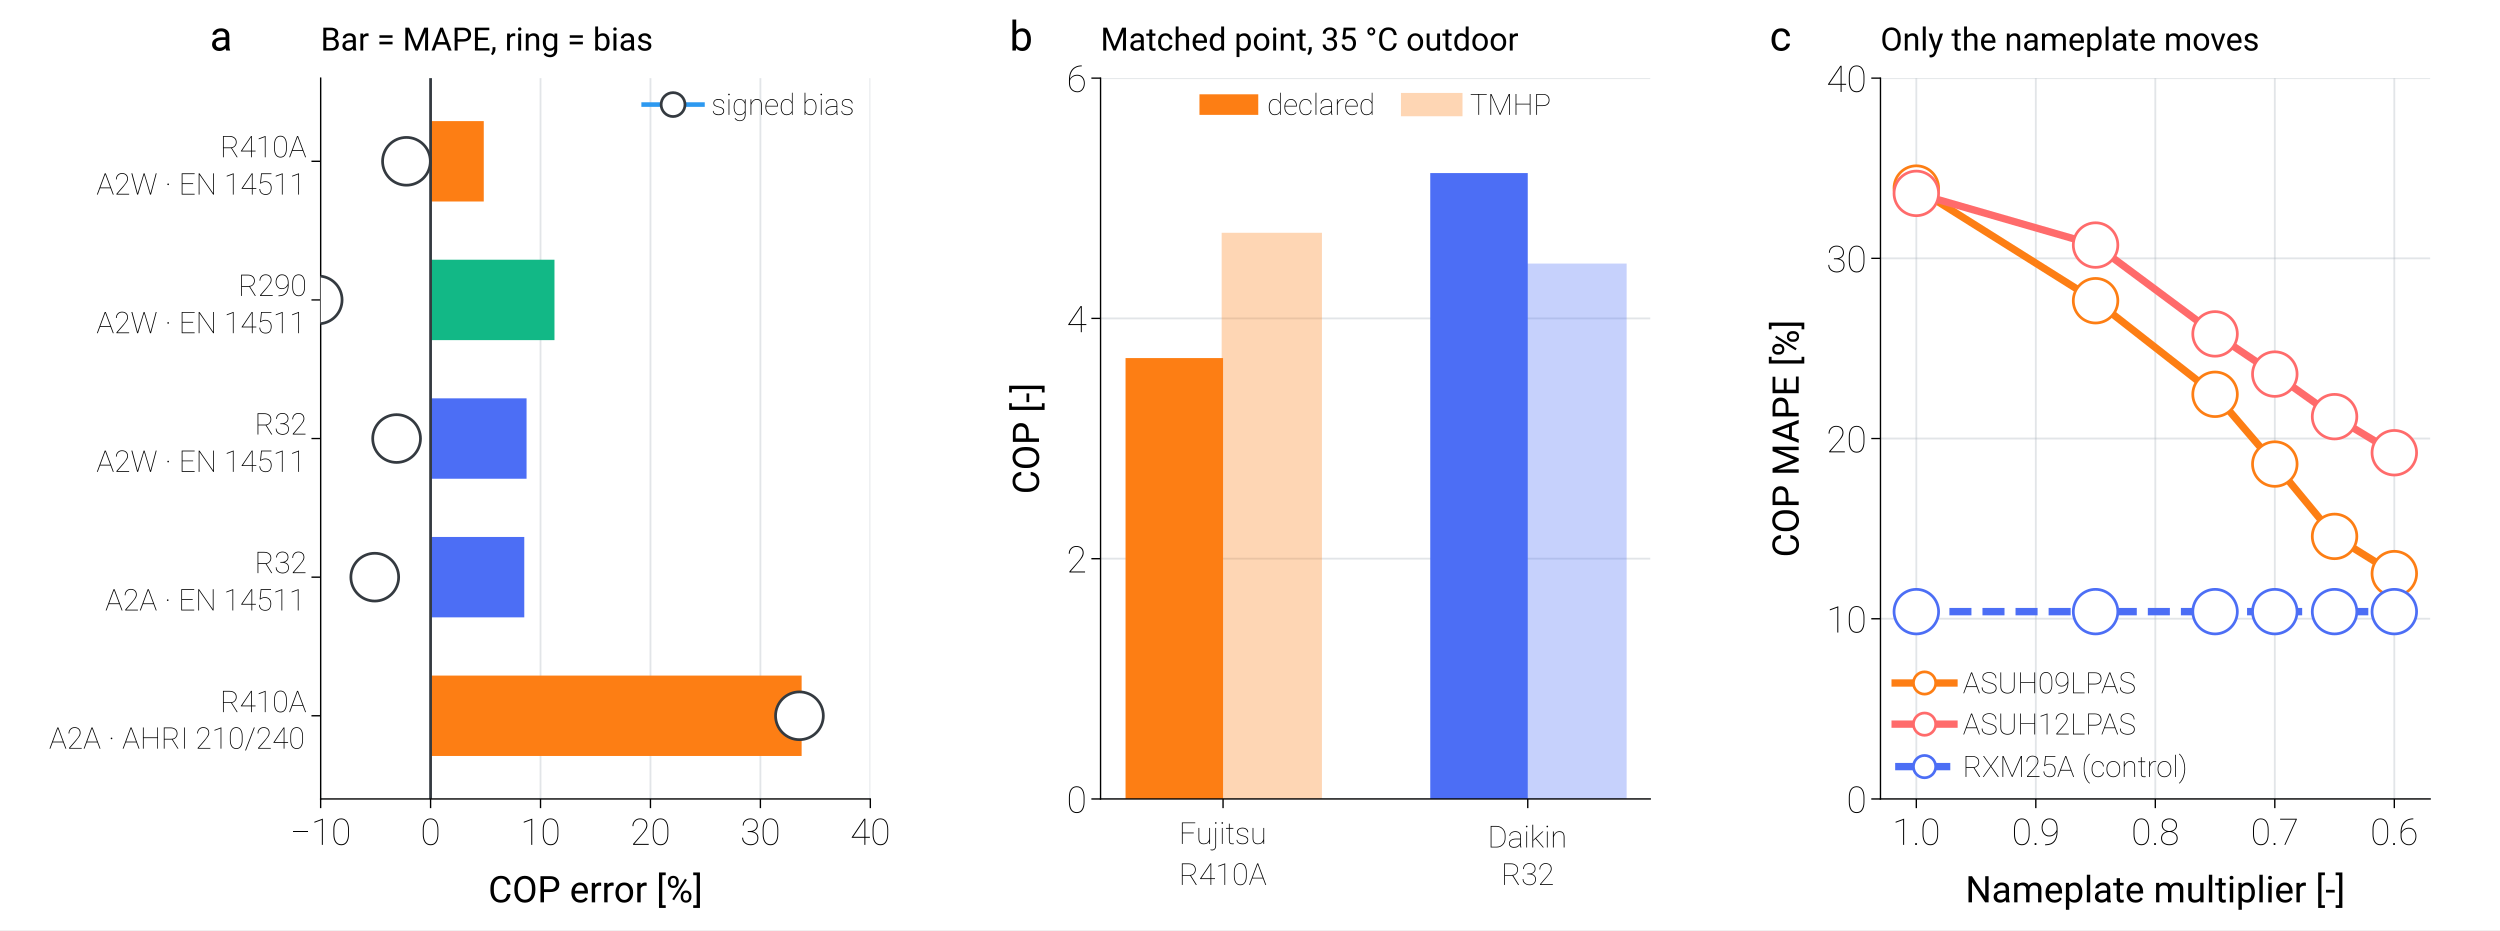
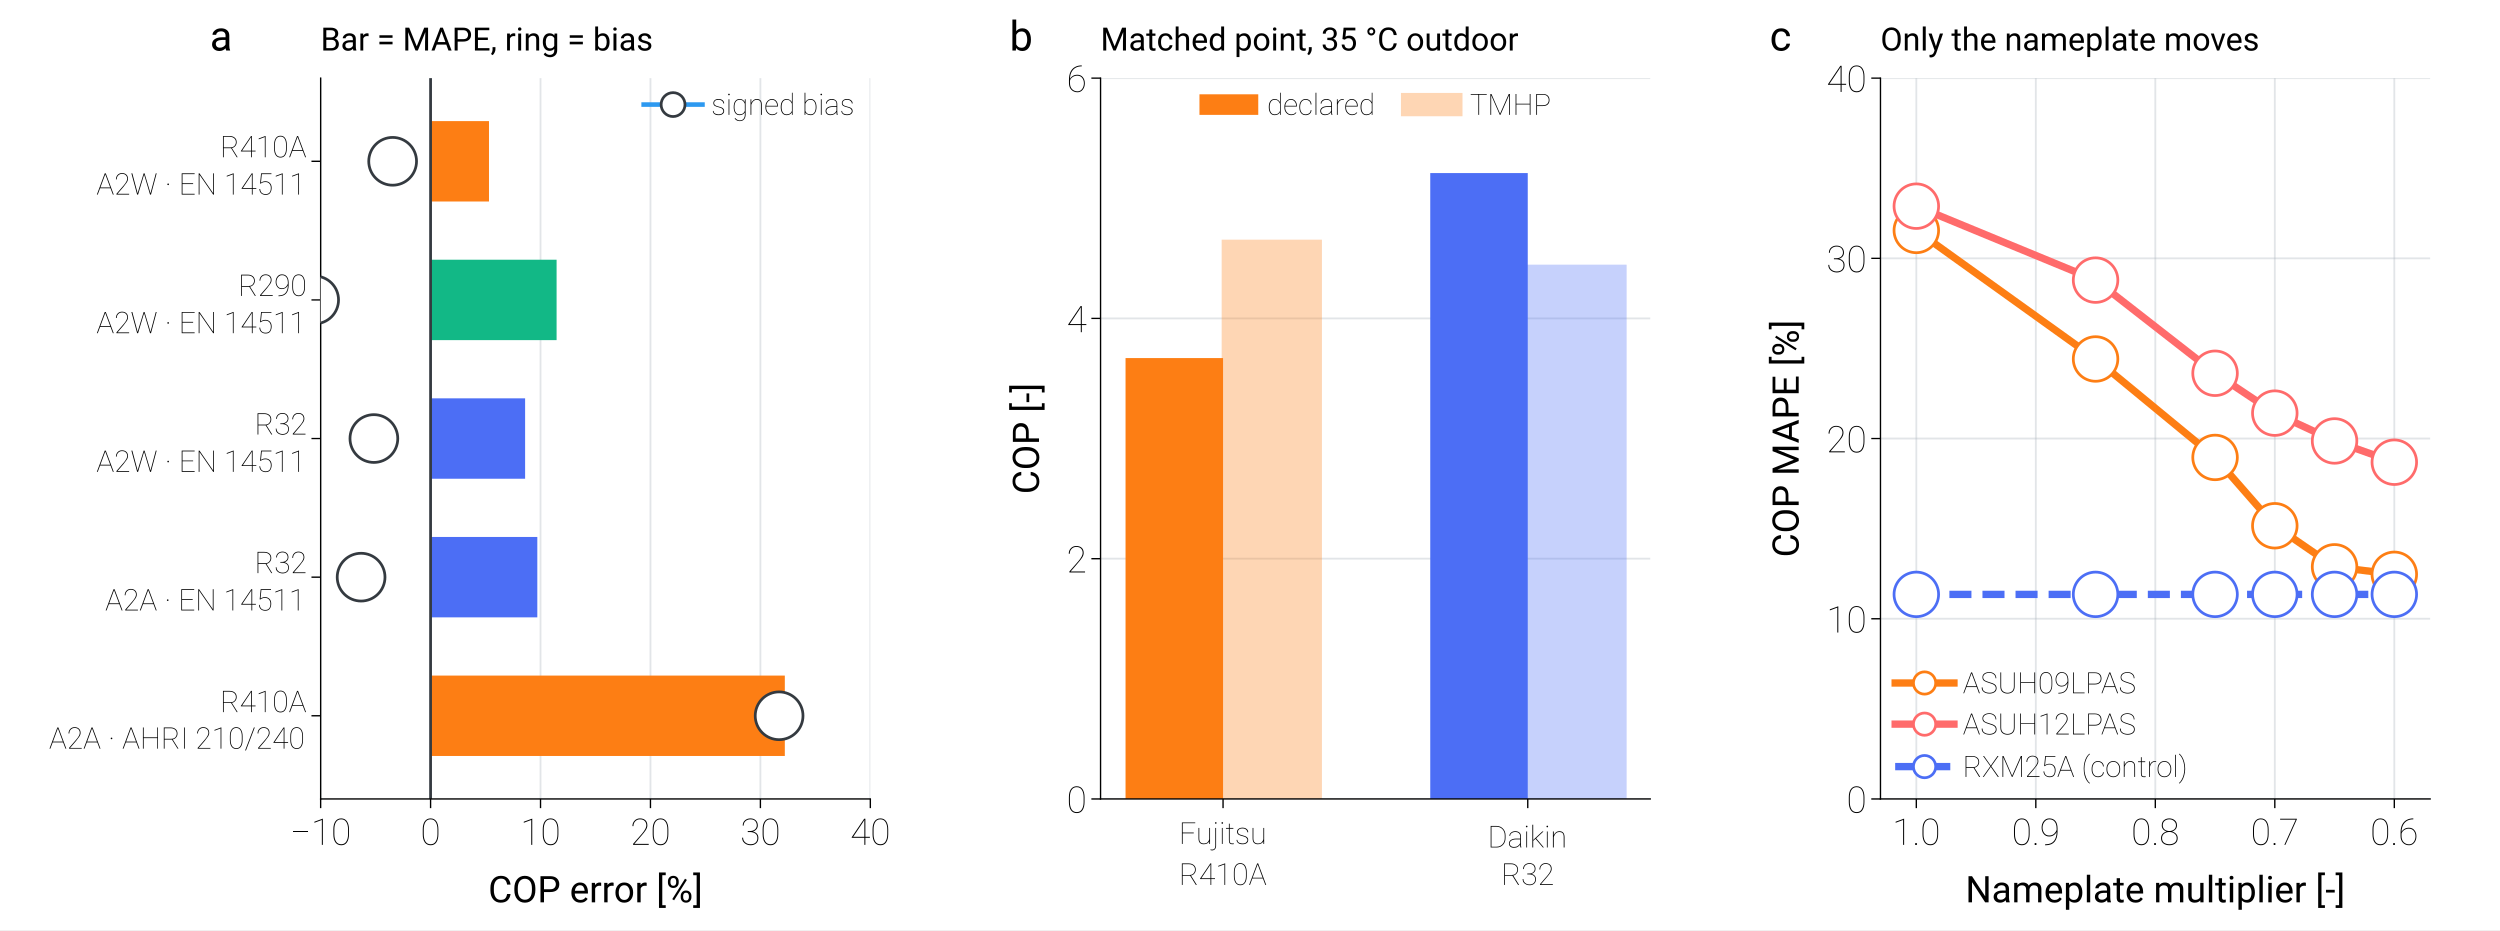
<svg xmlns="http://www.w3.org/2000/svg" xmlns:xlink="http://www.w3.org/1999/xlink" width="544.252pt" height="202.462pt" viewBox="0 0 544.252 202.462" version="1.1">
  <defs>
    <style type="text/css">*{stroke-linejoin: round; stroke-linecap: butt}</style>
  </defs>
  <g id="figure_1">
    <g id="patch_1">
      <path d="M 0 202.462  L 544.252 202.462  L 544.252 0  L 0 0  z " style="fill: #ffffff" />
    </g>
    <g id="axes_1">
      <g id="patch_2">
        <path d="M 69.805 173.932  L 189.472 173.932  L 189.472 17.009  L 69.805 17.009  z " style="fill: #ffffff" />
      </g>
      <g id="matplotlib.axis_1">
        <g id="xtick_1">
          <g id="line2d_1">
            <path d="M 69.805 173.932  L 69.805 17.009  " clip-path="url(#pc2505b6e0c)" style="fill: none; stroke: #adb5bd; stroke-opacity: 0.35; stroke-width: 0.4; stroke-linecap: square" />
          </g>
          <g id="line2d_2">
            <defs>
              <path id="m1edd14b12d" d="M 0 0  L 0 2  " style="stroke: #000000; stroke-width: 0.3" />
            </defs>
            <g>
              <use xlink:href="#m1edd14b12d" x="69.805" y="173.932" style="stroke: #000000; stroke-width: 0.3" />
            </g>
          </g>
          <g id="text_1">
            <text style="font-weight: 200; font-size: 8px; font-family: 'Roboto', 'Inter', 'Paperlogy', 'Noto Sans CJK KR', 'Pretendard', 'Noto Sans Math', 'Noto Sans Symbols', 'Noto Sans Symbols 2', sans-serif; text-anchor: middle" x="69.805" y="183.932" transform="rotate(-0 69.80504 183.9325)">−10</text>
          </g>
        </g>
        <g id="xtick_2">
          <g id="line2d_3">
            <path d="M 93.738 173.932  L 93.738 17.009  " clip-path="url(#pc2505b6e0c)" style="fill: none; stroke: #adb5bd; stroke-opacity: 0.35; stroke-width: 0.4; stroke-linecap: square" />
          </g>
          <g id="line2d_4">
            <g>
              <use xlink:href="#m1edd14b12d" x="93.738" y="173.932" style="stroke: #000000; stroke-width: 0.3" />
            </g>
          </g>
          <g id="text_2">
            <text style="font-weight: 200; font-size: 8px; font-family: 'Roboto', 'Inter', 'Paperlogy', 'Noto Sans CJK KR', 'Pretendard', 'Noto Sans Math', 'Noto Sans Symbols', 'Noto Sans Symbols 2', sans-serif; text-anchor: middle" x="93.738" y="183.932" transform="rotate(-0 93.7385 183.9325)">0</text>
          </g>
        </g>
        <g id="xtick_3">
          <g id="line2d_5">
            <path d="M 117.672 173.932  L 117.672 17.009  " clip-path="url(#pc2505b6e0c)" style="fill: none; stroke: #adb5bd; stroke-opacity: 0.35; stroke-width: 0.4; stroke-linecap: square" />
          </g>
          <g id="line2d_6">
            <g>
              <use xlink:href="#m1edd14b12d" x="117.672" y="173.932" style="stroke: #000000; stroke-width: 0.3" />
            </g>
          </g>
          <g id="text_3">
            <text style="font-weight: 200; font-size: 8px; font-family: 'Roboto', 'Inter', 'Paperlogy', 'Noto Sans CJK KR', 'Pretendard', 'Noto Sans Math', 'Noto Sans Symbols', 'Noto Sans Symbols 2', sans-serif; text-anchor: middle" x="117.672" y="183.932" transform="rotate(-0 117.672 183.9325)">10</text>
          </g>
        </g>
        <g id="xtick_4">
          <g id="line2d_7">
            <path d="M 141.605 173.932  L 141.605 17.009  " clip-path="url(#pc2505b6e0c)" style="fill: none; stroke: #adb5bd; stroke-opacity: 0.35; stroke-width: 0.4; stroke-linecap: square" />
          </g>
          <g id="line2d_8">
            <g>
              <use xlink:href="#m1edd14b12d" x="141.605" y="173.932" style="stroke: #000000; stroke-width: 0.3" />
            </g>
          </g>
          <g id="text_4">
            <text style="font-weight: 200; font-size: 8px; font-family: 'Roboto', 'Inter', 'Paperlogy', 'Noto Sans CJK KR', 'Pretendard', 'Noto Sans Math', 'Noto Sans Symbols', 'Noto Sans Symbols 2', sans-serif; text-anchor: middle" x="141.605" y="183.932" transform="rotate(-0 141.6054 183.9325)">20</text>
          </g>
        </g>
        <g id="xtick_5">
          <g id="line2d_9">
            <path d="M 165.539 173.932  L 165.539 17.009  " clip-path="url(#pc2505b6e0c)" style="fill: none; stroke: #adb5bd; stroke-opacity: 0.35; stroke-width: 0.4; stroke-linecap: square" />
          </g>
          <g id="line2d_10">
            <g>
              <use xlink:href="#m1edd14b12d" x="165.539" y="173.932" style="stroke: #000000; stroke-width: 0.3" />
            </g>
          </g>
          <g id="text_5">
            <text style="font-weight: 200; font-size: 8px; font-family: 'Roboto', 'Inter', 'Paperlogy', 'Noto Sans CJK KR', 'Pretendard', 'Noto Sans Math', 'Noto Sans Symbols', 'Noto Sans Symbols 2', sans-serif; text-anchor: middle" x="165.539" y="183.932" transform="rotate(-0 165.5389 183.9325)">30</text>
          </g>
        </g>
        <g id="xtick_6">
          <g id="line2d_11">
            <path d="M 189.472 173.932  L 189.472 17.009  " clip-path="url(#pc2505b6e0c)" style="fill: none; stroke: #adb5bd; stroke-opacity: 0.35; stroke-width: 0.4; stroke-linecap: square" />
          </g>
          <g id="line2d_12">
            <g>
              <use xlink:href="#m1edd14b12d" x="189.472" y="173.932" style="stroke: #000000; stroke-width: 0.3" />
            </g>
          </g>
          <g id="text_6">
            <text style="font-weight: 200; font-size: 8px; font-family: 'Roboto', 'Inter', 'Paperlogy', 'Noto Sans CJK KR', 'Pretendard', 'Noto Sans Math', 'Noto Sans Symbols', 'Noto Sans Symbols 2', sans-serif; text-anchor: middle" x="189.472" y="183.932" transform="rotate(-0 189.4723 183.9325)">40</text>
          </g>
        </g>
        <g id="text_7">
          <text style="font-size: 8px; font-family: 'Roboto', 'Inter', 'Paperlogy', 'Noto Sans CJK KR', 'Pretendard', 'Noto Sans Math', 'Noto Sans Symbols', 'Noto Sans Symbols 2', sans-serif; text-anchor: middle" x="129.639" y="196.432" transform="rotate(-0 129.6387 196.4325)">COP error [%]</text>
        </g>
      </g>
      <g id="matplotlib.axis_2">
        <g id="ytick_1">
          <g id="line2d_13">
            <defs>
              <path id="mc62a584cbe" d="M 0 0  L -2 0  " style="stroke: #000000; stroke-width: 0.3" />
            </defs>
            <g>
              <use xlink:href="#mc62a584cbe" x="69.805" y="155.826" style="stroke: #000000; stroke-width: 0.3" />
            </g>
          </g>
          <g id="text_8">
            <text style="font-weight: 200; font-size: 6.5px; font-family: 'Roboto', 'Inter', 'Paperlogy', 'Noto Sans CJK KR', 'Pretendard', 'Noto Sans Math', 'Noto Sans Symbols', 'Noto Sans Symbols 2', sans-serif" transform="translate(47.91645 155.034)">R410A</text>
            <text style="font-weight: 200; font-size: 6.5px; font-family: 'Roboto', 'Inter', 'Paperlogy', 'Noto Sans CJK KR', 'Pretendard', 'Noto Sans Math', 'Noto Sans Symbols', 'Noto Sans Symbols 2', sans-serif" transform="translate(10.66027 162.9925)">A2A · AHRI 210/240</text>
          </g>
        </g>
        <g id="ytick_2">
          <g id="line2d_14">
            <g>
              <use xlink:href="#mc62a584cbe" x="69.805" y="125.648" style="stroke: #000000; stroke-width: 0.3" />
            </g>
          </g>
          <g id="text_9">
            <text style="font-weight: 200; font-size: 6.5px; font-family: 'Roboto', 'Inter', 'Paperlogy', 'Noto Sans CJK KR', 'Pretendard', 'Noto Sans Math', 'Noto Sans Symbols', 'Noto Sans Symbols 2', sans-serif" transform="translate(55.44527 124.7724)">R32</text>
            <text style="font-weight: 200; font-size: 6.5px; font-family: 'Roboto', 'Inter', 'Paperlogy', 'Noto Sans CJK KR', 'Pretendard', 'Noto Sans Math', 'Noto Sans Symbols', 'Noto Sans Symbols 2', sans-serif" transform="translate(22.89246 132.8974)">A2A · EN 14511</text>
          </g>
        </g>
        <g id="ytick_3">
          <g id="line2d_15">
            <g>
              <use xlink:href="#mc62a584cbe" x="69.805" y="95.471" style="stroke: #000000; stroke-width: 0.3" />
            </g>
          </g>
          <g id="text_10">
            <text style="font-weight: 200; font-size: 6.5px; font-family: 'Roboto', 'Inter', 'Paperlogy', 'Noto Sans CJK KR', 'Pretendard', 'Noto Sans Math', 'Noto Sans Symbols', 'Noto Sans Symbols 2', sans-serif" transform="translate(55.44527 94.59489)">R32</text>
            <text style="font-weight: 200; font-size: 6.5px; font-family: 'Roboto', 'Inter', 'Paperlogy', 'Noto Sans CJK KR', 'Pretendard', 'Noto Sans Math', 'Noto Sans Symbols', 'Noto Sans Symbols 2', sans-serif" transform="translate(20.97902 102.7199)">A2W · EN 14511</text>
          </g>
        </g>
        <g id="ytick_4">
          <g id="line2d_16">
            <g>
              <use xlink:href="#mc62a584cbe" x="69.805" y="65.293" style="stroke: #000000; stroke-width: 0.3" />
            </g>
          </g>
          <g id="text_11">
            <text style="font-weight: 200; font-size: 6.5px; font-family: 'Roboto', 'Inter', 'Paperlogy', 'Noto Sans CJK KR', 'Pretendard', 'Noto Sans Math', 'Noto Sans Symbols', 'Noto Sans Symbols 2', sans-serif" transform="translate(51.86824 64.41886)">R290</text>
            <text style="font-weight: 200; font-size: 6.5px; font-family: 'Roboto', 'Inter', 'Paperlogy', 'Noto Sans CJK KR', 'Pretendard', 'Noto Sans Math', 'Noto Sans Symbols', 'Noto Sans Symbols 2', sans-serif" transform="translate(20.97902 72.54234)">A2W · EN 14511</text>
          </g>
        </g>
        <g id="ytick_5">
          <g id="line2d_17">
            <g>
              <use xlink:href="#mc62a584cbe" x="69.805" y="35.116" style="stroke: #000000; stroke-width: 0.3" />
            </g>
          </g>
          <g id="text_12">
            <text style="font-weight: 200; font-size: 6.5px; font-family: 'Roboto', 'Inter', 'Paperlogy', 'Noto Sans CJK KR', 'Pretendard', 'Noto Sans Math', 'Noto Sans Symbols', 'Noto Sans Symbols 2', sans-serif" transform="translate(47.91645 34.24131)">R410A</text>
            <text style="font-weight: 200; font-size: 6.5px; font-family: 'Roboto', 'Inter', 'Paperlogy', 'Noto Sans CJK KR', 'Pretendard', 'Noto Sans Math', 'Noto Sans Symbols', 'Noto Sans Symbols 2', sans-serif" transform="translate(20.97902 42.36479)">A2W · EN 14511</text>
          </g>
        </g>
      </g>
      <g id="patch_3">
-         <path d="M 93.738 43.867  L 105.315 43.867  L 105.315 26.364  L 93.738 26.364  z " clip-path="url(#pc2505b6e0c)" style="fill: #fd7e14" />
+         <path d="M 93.738 43.867  L 106.453 43.867  L 106.453 26.364  L 93.738 26.364  z " clip-path="url(#pc2505b6e0c)" style="fill: #fd7e14" />
      </g>
      <g id="patch_4">
-         <path d="M 93.738 74.045  L 120.709 74.045  L 120.709 56.542  L 93.738 56.542  z " clip-path="url(#pc2505b6e0c)" style="fill: #12b886" />
+         <path d="M 93.738 74.045  L 121.171 74.045  L 121.171 56.542  L 93.738 56.542  z " clip-path="url(#pc2505b6e0c)" style="fill: #12b886" />
      </g>
      <g id="patch_5">
-         <path d="M 93.738 104.222  L 114.633 104.222  L 114.633 86.719  L 93.738 86.719  z " clip-path="url(#pc2505b6e0c)" style="fill: #4c6ef5" />
+         <path d="M 93.738 104.222  L 114.318 104.222  L 114.318 86.719  L 93.738 86.719  z " clip-path="url(#pc2505b6e0c)" style="fill: #4c6ef5" />
      </g>
      <g id="patch_6">
-         <path d="M 93.738 134.4  L 114.136 134.4  L 114.136 116.897  L 93.738 116.897  z " clip-path="url(#pc2505b6e0c)" style="fill: #4c6ef5" />
+         <path d="M 93.738 134.4  L 116.974 134.4  L 116.974 116.897  L 93.738 116.897  z " clip-path="url(#pc2505b6e0c)" style="fill: #4c6ef5" />
      </g>
      <g id="patch_7">
-         <path d="M 93.738 164.577  L 174.516 164.577  L 174.516 147.074  L 93.738 147.074  z " clip-path="url(#pc2505b6e0c)" style="fill: #fd7e14" />
+         <path d="M 93.738 164.577  L 170.856 164.577  L 170.856 147.074  L 93.738 147.074  z " clip-path="url(#pc2505b6e0c)" style="fill: #fd7e14" />
      </g>
      <g id="line2d_18">
        <path d="M 93.738 173.932  L 93.738 17.009  " clip-path="url(#pc2505b6e0c)" style="fill: none; stroke: #343a40; stroke-width: 0.6; stroke-linecap: square" />
      </g>
      <g id="patch_8">
        <path d="M 69.805 173.932  L 69.805 17.009  " style="fill: none; stroke: #000000; stroke-width: 0.3; stroke-linejoin: miter; stroke-linecap: square" />
      </g>
      <g id="patch_9">
        <path d="M 69.805 173.932  L 189.472 173.932  " style="fill: none; stroke: #000000; stroke-width: 0.3; stroke-linejoin: miter; stroke-linecap: square" />
      </g>
      <g id="text_13">
        <text style="font-size: 9px; font-family: 'Roboto', 'Inter', 'Paperlogy', 'Noto Sans CJK KR', 'Pretendard', 'Noto Sans Math', 'Noto Sans Symbols', 'Noto Sans Symbols 2', sans-serif; text-anchor: start" x="45.685" y="11.009" transform="rotate(-0 45.68504 11.00924)">a</text>
      </g>
      <g id="text_14">
        <text style="font-size: 7px; font-family: 'Roboto', 'Inter', 'Paperlogy', 'Noto Sans CJK KR', 'Pretendard', 'Noto Sans Math', 'Noto Sans Symbols', 'Noto Sans Symbols 2', sans-serif; text-anchor: start" x="69.805" y="11.009" transform="rotate(-0 69.80504 11.00924)">Bar = MAPE, ring = bias</text>
      </g>
      <g id="line2d_19">
-         <path d="M 88.485 35.116  " clip-path="url(#pc2505b6e0c)" style="fill: none; stroke: #2d99f0; stroke-linecap: square" />
+         <path d="M 85.478 35.116  " clip-path="url(#pc2505b6e0c)" style="fill: none; stroke: #2d99f0; stroke-linecap: square" />
        <defs>
          <path id="m2e7c116a3d" d="M 0 5.2  C 1.379 5.2 2.702 4.652 3.677 3.677  C 4.652 2.702 5.2 1.379 5.2 0  C 5.2 -1.379 4.652 -2.702 3.677 -3.677  C 2.702 -4.652 1.379 -5.2 0 -5.2  C -1.379 -5.2 -2.702 -4.652 -3.677 -3.677  C -4.652 -2.702 -5.2 -1.379 -5.2 0  C -5.2 1.379 -4.652 2.702 -3.677 3.677  C -2.702 4.652 -1.379 5.2 0 5.2  z " style="stroke: #343a40; stroke-width: 0.6" />
        </defs>
        <g clip-path="url(#pc2505b6e0c)">
-           <use xlink:href="#m2e7c116a3d" x="88.485" y="35.116" style="fill: #ffffff; stroke: #343a40; stroke-width: 0.6" />
+           <use xlink:href="#m2e7c116a3d" x="85.478" y="35.116" style="fill: #ffffff; stroke: #343a40; stroke-width: 0.6" />
        </g>
      </g>
      <g id="line2d_20">
-         <path d="M 69.271 65.293  " clip-path="url(#pc2505b6e0c)" style="fill: none; stroke: #e24f26; stroke-linecap: square" />
+         <path d="M 68.498 65.293  " clip-path="url(#pc2505b6e0c)" style="fill: none; stroke: #e24f26; stroke-linecap: square" />
        <g clip-path="url(#pc2505b6e0c)">
-           <use xlink:href="#m2e7c116a3d" x="69.271" y="65.293" style="fill: #ffffff; stroke: #343a40; stroke-width: 0.6" />
+           <use xlink:href="#m2e7c116a3d" x="68.498" y="65.293" style="fill: #ffffff; stroke: #343a40; stroke-width: 0.6" />
        </g>
      </g>
      <g id="line2d_21">
-         <path d="M 86.34 95.471  " clip-path="url(#pc2505b6e0c)" style="fill: none; stroke: #4fd067; stroke-linecap: square" />
+         <path d="M 81.394 95.471  " clip-path="url(#pc2505b6e0c)" style="fill: none; stroke: #4fd067; stroke-linecap: square" />
        <g clip-path="url(#pc2505b6e0c)">
-           <use xlink:href="#m2e7c116a3d" x="86.34" y="95.471" style="fill: #ffffff; stroke: #343a40; stroke-width: 0.6" />
+           <use xlink:href="#m2e7c116a3d" x="81.394" y="95.471" style="fill: #ffffff; stroke: #343a40; stroke-width: 0.6" />
        </g>
      </g>
      <g id="line2d_22">
-         <path d="M 81.586 125.648  " clip-path="url(#pc2505b6e0c)" style="fill: none; stroke: #fea6c5; stroke-linecap: square" />
+         <path d="M 78.612 125.648  " clip-path="url(#pc2505b6e0c)" style="fill: none; stroke: #fea6c5; stroke-linecap: square" />
        <g clip-path="url(#pc2505b6e0c)">
-           <use xlink:href="#m2e7c116a3d" x="81.586" y="125.648" style="fill: #ffffff; stroke: #343a40; stroke-width: 0.6" />
+           <use xlink:href="#m2e7c116a3d" x="78.612" y="125.648" style="fill: #ffffff; stroke: #343a40; stroke-width: 0.6" />
        </g>
      </g>
      <g id="line2d_23">
-         <path d="M 174.038 155.826  " clip-path="url(#pc2505b6e0c)" style="fill: none; stroke: #f38500; stroke-linecap: square" />
+         <path d="M 169.613 155.826  " clip-path="url(#pc2505b6e0c)" style="fill: none; stroke: #f38500; stroke-linecap: square" />
        <g clip-path="url(#pc2505b6e0c)">
-           <use xlink:href="#m2e7c116a3d" x="174.038" y="155.826" style="fill: #ffffff; stroke: #343a40; stroke-width: 0.6" />
+           <use xlink:href="#m2e7c116a3d" x="169.613" y="155.826" style="fill: #ffffff; stroke: #343a40; stroke-width: 0.6" />
        </g>
      </g>
      <g id="legend_1">
        <g id="line2d_24">
          <path d="M 140.127 22.769  L 146.527 22.769  L 152.927 22.769  " style="fill: none; stroke: #2d99f0; stroke-linecap: square" />
          <defs>
            <path id="m112db36486" d="M 0 2.6  C 0.69 2.6 1.351 2.326 1.838 1.838  C 2.326 1.351 2.6 0.69 2.6 0  C 2.6 -0.69 2.326 -1.351 1.838 -1.838  C 1.351 -2.326 0.69 -2.6 0 -2.6  C -0.69 -2.6 -1.351 -2.326 -1.838 -1.838  C -2.326 -1.351 -2.6 -0.69 -2.6 0  C -2.6 0.69 -2.326 1.351 -1.838 1.838  C -1.351 2.326 -0.69 2.6 0 2.6  z " style="stroke: #343a40; stroke-width: 0.6" />
          </defs>
          <g>
            <use xlink:href="#m112db36486" x="146.527" y="22.769" style="fill: #ffffff; stroke: #343a40; stroke-width: 0.6" />
          </g>
        </g>
        <g id="text_15">
          <text style="font-weight: 200; font-size: 6.4px; font-family: 'Roboto', 'Inter', 'Paperlogy', 'Noto Sans CJK KR', 'Pretendard', 'Noto Sans Math', 'Noto Sans Symbols', 'Noto Sans Symbols 2', sans-serif; text-anchor: start" x="154.847" y="25.009" transform="rotate(-0 154.8473 25.00924)">signed bias</text>
        </g>
      </g>
    </g>
    <g id="axes_2">
      <g id="patch_10">
        <path d="M 239.592 173.932  L 359.26 173.932  L 359.26 17.009  L 239.592 17.009  z " style="fill: #ffffff" />
      </g>
      <g id="matplotlib.axis_3">
        <g id="xtick_7">
          <g id="line2d_25">
            <g>
              <use xlink:href="#m1edd14b12d" x="266.259" y="173.932" style="stroke: #000000; stroke-width: 0.3" />
            </g>
          </g>
          <g id="text_16">
            <text style="font-weight: 200; font-size: 6.6px; font-family: 'Roboto', 'Inter', 'Paperlogy', 'Noto Sans CJK KR', 'Pretendard', 'Noto Sans Math', 'Noto Sans Symbols', 'Noto Sans Symbols 2', sans-serif" transform="translate(256.6599 183.7317)">Fujitsu</text>
            <text style="font-weight: 200; font-size: 6.6px; font-family: 'Roboto', 'Inter', 'Paperlogy', 'Noto Sans CJK KR', 'Pretendard', 'Noto Sans Math', 'Noto Sans Symbols', 'Noto Sans Symbols 2', sans-serif" transform="translate(256.6692 192.6551)">R410A</text>
          </g>
        </g>
        <g id="xtick_8">
          <g id="line2d_26">
            <g>
              <use xlink:href="#m1edd14b12d" x="332.593" y="173.932" style="stroke: #000000; stroke-width: 0.3" />
            </g>
          </g>
          <g id="text_17">
            <text style="font-weight: 200; font-size: 6.6px; font-family: 'Roboto', 'Inter', 'Paperlogy', 'Noto Sans CJK KR', 'Pretendard', 'Noto Sans Math', 'Noto Sans Symbols', 'Noto Sans Symbols 2', sans-serif" transform="translate(323.8802 184.5)">Daikin</text>
            <text style="font-weight: 200; font-size: 6.6px; font-family: 'Roboto', 'Inter', 'Paperlogy', 'Noto Sans CJK KR', 'Pretendard', 'Noto Sans Math', 'Noto Sans Symbols', 'Noto Sans Symbols 2', sans-serif" transform="translate(326.8259 192.6536)">R32</text>
          </g>
        </g>
      </g>
      <g id="matplotlib.axis_4">
        <g id="ytick_6">
          <g id="line2d_27">
            <path d="M 239.592 173.932  L 359.26 173.932  " clip-path="url(#p7ec20fde37)" style="fill: none; stroke: #adb5bd; stroke-opacity: 0.35; stroke-width: 0.4; stroke-linecap: square" />
          </g>
          <g id="line2d_28">
            <g>
              <use xlink:href="#mc62a584cbe" x="239.592" y="173.932" style="stroke: #000000; stroke-width: 0.3" />
            </g>
          </g>
          <g id="text_18">
            <text style="font-weight: 200; font-size: 8px; font-family: 'Roboto', 'Inter', 'Paperlogy', 'Noto Sans CJK KR', 'Pretendard', 'Noto Sans Math', 'Noto Sans Symbols', 'Noto Sans Symbols 2', sans-serif; text-anchor: end" x="236.592" y="176.932" transform="rotate(-0 236.5923 176.9325)">0</text>
          </g>
        </g>
        <g id="ytick_7">
          <g id="line2d_29">
            <path d="M 239.592 121.625  L 359.26 121.625  " clip-path="url(#p7ec20fde37)" style="fill: none; stroke: #adb5bd; stroke-opacity: 0.35; stroke-width: 0.4; stroke-linecap: square" />
          </g>
          <g id="line2d_30">
            <g>
              <use xlink:href="#mc62a584cbe" x="239.592" y="121.625" style="stroke: #000000; stroke-width: 0.3" />
            </g>
          </g>
          <g id="text_19">
            <text style="font-weight: 200; font-size: 8px; font-family: 'Roboto', 'Inter', 'Paperlogy', 'Noto Sans CJK KR', 'Pretendard', 'Noto Sans Math', 'Noto Sans Symbols', 'Noto Sans Symbols 2', sans-serif; text-anchor: end" x="236.592" y="124.625" transform="rotate(-0 236.5923 124.6247)">2</text>
          </g>
        </g>
        <g id="ytick_8">
          <g id="line2d_31">
            <path d="M 239.592 69.317  L 359.26 69.317  " clip-path="url(#p7ec20fde37)" style="fill: none; stroke: #adb5bd; stroke-opacity: 0.35; stroke-width: 0.4; stroke-linecap: square" />
          </g>
          <g id="line2d_32">
            <g>
              <use xlink:href="#mc62a584cbe" x="239.592" y="69.317" style="stroke: #000000; stroke-width: 0.3" />
            </g>
          </g>
          <g id="text_20">
            <text style="font-weight: 200; font-size: 8px; font-family: 'Roboto', 'Inter', 'Paperlogy', 'Noto Sans CJK KR', 'Pretendard', 'Noto Sans Math', 'Noto Sans Symbols', 'Noto Sans Symbols 2', sans-serif; text-anchor: end" x="236.592" y="72.317" transform="rotate(-0 236.5923 72.31699)">4</text>
          </g>
        </g>
        <g id="ytick_9">
          <g id="line2d_33">
            <path d="M 239.592 17.009  L 359.26 17.009  " clip-path="url(#p7ec20fde37)" style="fill: none; stroke: #adb5bd; stroke-opacity: 0.35; stroke-width: 0.4; stroke-linecap: square" />
          </g>
          <g id="line2d_34">
            <g>
              <use xlink:href="#mc62a584cbe" x="239.592" y="17.009" style="stroke: #000000; stroke-width: 0.3" />
            </g>
          </g>
          <g id="text_21">
            <text style="font-weight: 200; font-size: 8px; font-family: 'Roboto', 'Inter', 'Paperlogy', 'Noto Sans CJK KR', 'Pretendard', 'Noto Sans Math', 'Noto Sans Symbols', 'Noto Sans Symbols 2', sans-serif; text-anchor: end" x="236.592" y="20.009" transform="rotate(-0 236.5923 20.00924)">6</text>
          </g>
        </g>
        <g id="text_22">
          <text style="font-size: 8px; font-family: 'Roboto', 'Inter', 'Paperlogy', 'Noto Sans CJK KR', 'Pretendard', 'Noto Sans Math', 'Noto Sans Symbols', 'Noto Sans Symbols 2', sans-serif; text-anchor: middle" x="226.19" y="95.471" transform="rotate(-90 226.1898 95.47087)">COP [-]</text>
        </g>
      </g>
      <g id="patch_11">
        <path d="M 245.032 173.932  L 266.259 173.932  L 266.259 77.948  L 245.032 77.948  z " clip-path="url(#p7ec20fde37)" style="fill: #fd7e14" />
      </g>
      <g id="patch_12">
-         <path d="M 266.259 173.932  L 287.486 173.932  L 287.486 50.973  L 266.259 50.973  z " clip-path="url(#p7ec20fde37)" style="fill: #fd7e14; opacity: 0.32; stroke: #fd7e14; stroke-width: 0.6; stroke-linejoin: miter" />
+         <path d="M 266.259 173.932  L 287.486 173.932  L 287.486 52.475  L 266.259 52.475  z " clip-path="url(#p7ec20fde37)" style="fill: #fd7e14; opacity: 0.32; stroke: #fd7e14; stroke-width: 0.6; stroke-linejoin: miter" />
      </g>
      <g id="patch_13">
        <path d="M 311.366 173.932  L 332.593 173.932  L 332.593 37.671  L 311.366 37.671  z " clip-path="url(#p7ec20fde37)" style="fill: #4c6ef5" />
      </g>
      <g id="patch_14">
-         <path d="M 332.593 173.932  L 353.82 173.932  L 353.82 57.676  L 332.593 57.676  z " clip-path="url(#p7ec20fde37)" style="fill: #4c6ef5; opacity: 0.32; stroke: #4c6ef5; stroke-width: 0.6; stroke-linejoin: miter" />
+         <path d="M 332.593 173.932  L 353.82 173.932  L 353.82 57.917  L 332.593 57.917  z " clip-path="url(#p7ec20fde37)" style="fill: #4c6ef5; opacity: 0.32; stroke: #4c6ef5; stroke-width: 0.6; stroke-linejoin: miter" />
      </g>
      <g id="patch_15">
        <path d="M 239.592 173.932  L 239.592 17.009  " style="fill: none; stroke: #000000; stroke-width: 0.3; stroke-linejoin: miter; stroke-linecap: square" />
      </g>
      <g id="patch_16">
        <path d="M 239.592 173.932  L 359.26 173.932  " style="fill: none; stroke: #000000; stroke-width: 0.3; stroke-linejoin: miter; stroke-linecap: square" />
      </g>
      <g id="text_23">
        <text style="font-size: 9px; font-family: 'Roboto', 'Inter', 'Paperlogy', 'Noto Sans CJK KR', 'Pretendard', 'Noto Sans Math', 'Noto Sans Symbols', 'Noto Sans Symbols 2', sans-serif; text-anchor: start" x="219.792" y="11.009" transform="rotate(-0 219.7923 11.00924)">b</text>
      </g>
      <g id="text_24">
        <text style="font-size: 7px; font-family: 'Roboto', 'Inter', 'Paperlogy', 'Noto Sans CJK KR', 'Pretendard', 'Noto Sans Math', 'Noto Sans Symbols', 'Noto Sans Symbols 2', sans-serif; text-anchor: start" x="239.592" y="11.009" transform="rotate(-0 239.5923 11.00924)">Matched point, 35 °C outdoor</text>
      </g>
      <g id="legend_2">
        <g id="patch_17">
          <path d="M 261.124 25.009  L 273.924 25.009  L 273.924 20.529  L 261.124 20.529  z " style="fill: #fd7e14" />
        </g>
        <g id="text_25">
          <text style="font-weight: 200; font-size: 6.4px; font-family: 'Roboto', 'Inter', 'Paperlogy', 'Noto Sans CJK KR', 'Pretendard', 'Noto Sans Math', 'Noto Sans Symbols', 'Noto Sans Symbols 2', sans-serif; text-anchor: start" x="275.844" y="25.009" transform="rotate(-0 275.8445 25.00924)">declared</text>
        </g>
        <g id="patch_18">
          <path d="M 305.289 25.009  L 318.089 25.009  L 318.089 20.529  L 305.289 20.529  z " style="fill: #fd7e14; opacity: 0.32; stroke: #fd7e14; stroke-width: 0.6; stroke-linejoin: miter" />
        </g>
        <g id="text_26">
          <text style="font-weight: 200; font-size: 6.4px; font-family: 'Roboto', 'Inter', 'Paperlogy', 'Noto Sans CJK KR', 'Pretendard', 'Noto Sans Math', 'Noto Sans Symbols', 'Noto Sans Symbols 2', sans-serif; text-anchor: start" x="320.009" y="25.009" transform="rotate(-0 320.0095 25.00924)">TMHP</text>
        </g>
      </g>
    </g>
    <g id="axes_3">
      <g id="patch_19">
        <path d="M 409.38 173.932  L 529.047 173.932  L 529.047 17.009  L 409.38 17.009  z " style="fill: #ffffff" />
      </g>
      <g id="matplotlib.axis_5">
        <g id="xtick_9">
          <g id="line2d_35">
            <path d="M 521.243 173.932  L 521.243 17.009  " clip-path="url(#p38279dca94)" style="fill: none; stroke: #adb5bd; stroke-opacity: 0.35; stroke-width: 0.4; stroke-linecap: square" />
          </g>
          <g id="line2d_36">
            <g>
              <use xlink:href="#m1edd14b12d" x="521.243" y="173.932" style="stroke: #000000; stroke-width: 0.3" />
            </g>
          </g>
          <g id="text_27">
            <text style="font-weight: 200; font-size: 8px; font-family: 'Roboto', 'Inter', 'Paperlogy', 'Noto Sans CJK KR', 'Pretendard', 'Noto Sans Math', 'Noto Sans Symbols', 'Noto Sans Symbols 2', sans-serif; text-anchor: middle" x="521.243" y="183.932" transform="rotate(-0 521.2425 183.9325)">0.6</text>
          </g>
        </g>
        <g id="xtick_10">
          <g id="line2d_37">
            <path d="M 495.228 173.932  L 495.228 17.009  " clip-path="url(#p38279dca94)" style="fill: none; stroke: #adb5bd; stroke-opacity: 0.35; stroke-width: 0.4; stroke-linecap: square" />
          </g>
          <g id="line2d_38">
            <g>
              <use xlink:href="#m1edd14b12d" x="495.228" y="173.932" style="stroke: #000000; stroke-width: 0.3" />
            </g>
          </g>
          <g id="text_28">
            <text style="font-weight: 200; font-size: 8px; font-family: 'Roboto', 'Inter', 'Paperlogy', 'Noto Sans CJK KR', 'Pretendard', 'Noto Sans Math', 'Noto Sans Symbols', 'Noto Sans Symbols 2', sans-serif; text-anchor: middle" x="495.228" y="183.932" transform="rotate(-0 495.2279 183.9325)">0.7</text>
          </g>
        </g>
        <g id="xtick_11">
          <g id="line2d_39">
            <path d="M 469.213 173.932  L 469.213 17.009  " clip-path="url(#p38279dca94)" style="fill: none; stroke: #adb5bd; stroke-opacity: 0.35; stroke-width: 0.4; stroke-linecap: square" />
          </g>
          <g id="line2d_40">
            <g>
              <use xlink:href="#m1edd14b12d" x="469.213" y="173.932" style="stroke: #000000; stroke-width: 0.3" />
            </g>
          </g>
          <g id="text_29">
            <text style="font-weight: 200; font-size: 8px; font-family: 'Roboto', 'Inter', 'Paperlogy', 'Noto Sans CJK KR', 'Pretendard', 'Noto Sans Math', 'Noto Sans Symbols', 'Noto Sans Symbols 2', sans-serif; text-anchor: middle" x="469.213" y="183.932" transform="rotate(-0 469.2133 183.9325)">0.8</text>
          </g>
        </g>
        <g id="xtick_12">
          <g id="line2d_41">
            <path d="M 443.199 173.932  L 443.199 17.009  " clip-path="url(#p38279dca94)" style="fill: none; stroke: #adb5bd; stroke-opacity: 0.35; stroke-width: 0.4; stroke-linecap: square" />
          </g>
          <g id="line2d_42">
            <g>
              <use xlink:href="#m1edd14b12d" x="443.199" y="173.932" style="stroke: #000000; stroke-width: 0.3" />
            </g>
          </g>
          <g id="text_30">
            <text style="font-weight: 200; font-size: 8px; font-family: 'Roboto', 'Inter', 'Paperlogy', 'Noto Sans CJK KR', 'Pretendard', 'Noto Sans Math', 'Noto Sans Symbols', 'Noto Sans Symbols 2', sans-serif; text-anchor: middle" x="443.199" y="183.932" transform="rotate(-0 443.1987 183.9325)">0.9</text>
          </g>
        </g>
        <g id="xtick_13">
          <g id="line2d_43">
            <path d="M 417.184 173.932  L 417.184 17.009  " clip-path="url(#p38279dca94)" style="fill: none; stroke: #adb5bd; stroke-opacity: 0.35; stroke-width: 0.4; stroke-linecap: square" />
          </g>
          <g id="line2d_44">
            <g>
              <use xlink:href="#m1edd14b12d" x="417.184" y="173.932" style="stroke: #000000; stroke-width: 0.3" />
            </g>
          </g>
          <g id="text_31">
            <text style="font-weight: 200; font-size: 8px; font-family: 'Roboto', 'Inter', 'Paperlogy', 'Noto Sans CJK KR', 'Pretendard', 'Noto Sans Math', 'Noto Sans Symbols', 'Noto Sans Symbols 2', sans-serif; text-anchor: middle" x="417.184" y="183.932" transform="rotate(-0 417.184 183.9325)">1.0</text>
          </g>
        </g>
        <g id="text_32">
          <text style="font-size: 8px; font-family: 'Roboto', 'Inter', 'Paperlogy', 'Noto Sans CJK KR', 'Pretendard', 'Noto Sans Math', 'Noto Sans Symbols', 'Noto Sans Symbols 2', sans-serif; text-anchor: middle" x="469.213" y="196.432" transform="rotate(-0 469.2133 196.4325)">Nameplate multiplier [-]</text>
        </g>
      </g>
      <g id="matplotlib.axis_6">
        <g id="ytick_10">
          <g id="line2d_45">
            <path d="M 409.38 173.932  L 529.047 173.932  " clip-path="url(#p38279dca94)" style="fill: none; stroke: #adb5bd; stroke-opacity: 0.35; stroke-width: 0.4; stroke-linecap: square" />
          </g>
          <g id="line2d_46">
            <g>
              <use xlink:href="#mc62a584cbe" x="409.38" y="173.932" style="stroke: #000000; stroke-width: 0.3" />
            </g>
          </g>
          <g id="text_33">
            <text style="font-weight: 200; font-size: 8px; font-family: 'Roboto', 'Inter', 'Paperlogy', 'Noto Sans CJK KR', 'Pretendard', 'Noto Sans Math', 'Noto Sans Symbols', 'Noto Sans Symbols 2', sans-serif; text-anchor: end" x="406.38" y="176.932" transform="rotate(-0 406.3796 176.9325)">0</text>
          </g>
        </g>
        <g id="ytick_11">
          <g id="line2d_47">
            <path d="M 409.38 134.702  L 529.047 134.702  " clip-path="url(#p38279dca94)" style="fill: none; stroke: #adb5bd; stroke-opacity: 0.35; stroke-width: 0.4; stroke-linecap: square" />
          </g>
          <g id="line2d_48">
            <g>
              <use xlink:href="#mc62a584cbe" x="409.38" y="134.702" style="stroke: #000000; stroke-width: 0.3" />
            </g>
          </g>
          <g id="text_34">
            <text style="font-weight: 200; font-size: 8px; font-family: 'Roboto', 'Inter', 'Paperlogy', 'Noto Sans CJK KR', 'Pretendard', 'Noto Sans Math', 'Noto Sans Symbols', 'Noto Sans Symbols 2', sans-serif; text-anchor: end" x="406.38" y="137.702" transform="rotate(-0 406.3796 137.7017)">10</text>
          </g>
        </g>
        <g id="ytick_12">
          <g id="line2d_49">
            <path d="M 409.38 95.471  L 529.047 95.471  " clip-path="url(#p38279dca94)" style="fill: none; stroke: #adb5bd; stroke-opacity: 0.35; stroke-width: 0.4; stroke-linecap: square" />
          </g>
          <g id="line2d_50">
            <g>
              <use xlink:href="#mc62a584cbe" x="409.38" y="95.471" style="stroke: #000000; stroke-width: 0.3" />
            </g>
          </g>
          <g id="text_35">
            <text style="font-weight: 200; font-size: 8px; font-family: 'Roboto', 'Inter', 'Paperlogy', 'Noto Sans CJK KR', 'Pretendard', 'Noto Sans Math', 'Noto Sans Symbols', 'Noto Sans Symbols 2', sans-serif; text-anchor: end" x="406.38" y="98.471" transform="rotate(-0 406.3796 98.47087)">20</text>
          </g>
        </g>
        <g id="ytick_13">
          <g id="line2d_51">
            <path d="M 409.38 56.24  L 529.047 56.24  " clip-path="url(#p38279dca94)" style="fill: none; stroke: #adb5bd; stroke-opacity: 0.35; stroke-width: 0.4; stroke-linecap: square" />
          </g>
          <g id="line2d_52">
            <g>
              <use xlink:href="#mc62a584cbe" x="409.38" y="56.24" style="stroke: #000000; stroke-width: 0.3" />
            </g>
          </g>
          <g id="text_36">
            <text style="font-weight: 200; font-size: 8px; font-family: 'Roboto', 'Inter', 'Paperlogy', 'Noto Sans CJK KR', 'Pretendard', 'Noto Sans Math', 'Noto Sans Symbols', 'Noto Sans Symbols 2', sans-serif; text-anchor: end" x="406.38" y="59.24" transform="rotate(-0 406.3796 59.24005)">30</text>
          </g>
        </g>
        <g id="ytick_14">
          <g id="line2d_53">
            <path d="M 409.38 17.009  L 529.047 17.009  " clip-path="url(#p38279dca94)" style="fill: none; stroke: #adb5bd; stroke-opacity: 0.35; stroke-width: 0.4; stroke-linecap: square" />
          </g>
          <g id="line2d_54">
            <g>
              <use xlink:href="#mc62a584cbe" x="409.38" y="17.009" style="stroke: #000000; stroke-width: 0.3" />
            </g>
          </g>
          <g id="text_37">
            <text style="font-weight: 200; font-size: 8px; font-family: 'Roboto', 'Inter', 'Paperlogy', 'Noto Sans CJK KR', 'Pretendard', 'Noto Sans Math', 'Noto Sans Symbols', 'Noto Sans Symbols 2', sans-serif; text-anchor: end" x="406.38" y="20.009" transform="rotate(-0 406.3796 20.00924)">40</text>
          </g>
        </g>
        <g id="text_38">
          <text style="font-size: 8px; font-family: 'Roboto', 'Inter', 'Paperlogy', 'Noto Sans CJK KR', 'Pretendard', 'Noto Sans Math', 'Noto Sans Symbols', 'Noto Sans Symbols 2', sans-serif; text-anchor: middle" x="391.575" y="95.471" transform="rotate(-90 391.5746 95.47087)">COP MAPE [%]</text>
        </g>
      </g>
      <g id="line2d_55">
-         <path d="M 417.184 40.95  L 456.206 65.467  L 482.221 85.842  L 495.228 101.026  L 508.235 116.774  L 521.243 124.874  " clip-path="url(#p38279dca94)" style="fill: none; stroke: #fd7e14; stroke-width: 1.6; stroke-linecap: square" />
+         <path d="M 417.184 50.164  L 456.206 78.152  L 482.221 99.585  L 495.228 114.459  L 508.235 123.401  L 521.243 125.032  " clip-path="url(#p38279dca94)" style="fill: none; stroke: #fd7e14; stroke-width: 1.6; stroke-linecap: square" />
        <defs>
          <path id="m59f249e463" d="M 0 4.85  C 1.286 4.85 2.52 4.339 3.429 3.429  C 4.339 2.52 4.85 1.286 4.85 0  C 4.85 -1.286 4.339 -2.52 3.429 -3.429  C 2.52 -4.339 1.286 -4.85 0 -4.85  C -1.286 -4.85 -2.52 -4.339 -3.429 -3.429  C -4.339 -2.52 -4.85 -1.286 -4.85 0  C -4.85 1.286 -4.339 2.52 -3.429 3.429  C -2.52 4.339 -1.286 4.85 0 4.85  z " style="stroke: #fd7e14; stroke-width: 0.6" />
        </defs>
        <g clip-path="url(#p38279dca94)">
-           <use xlink:href="#m59f249e463" x="417.184" y="40.95" style="fill: #ffffff; stroke: #fd7e14; stroke-width: 0.6" />
-           <use xlink:href="#m59f249e463" x="456.206" y="65.467" style="fill: #ffffff; stroke: #fd7e14; stroke-width: 0.6" />
-           <use xlink:href="#m59f249e463" x="482.221" y="85.842" style="fill: #ffffff; stroke: #fd7e14; stroke-width: 0.6" />
-           <use xlink:href="#m59f249e463" x="495.228" y="101.026" style="fill: #ffffff; stroke: #fd7e14; stroke-width: 0.6" />
-           <use xlink:href="#m59f249e463" x="508.235" y="116.774" style="fill: #ffffff; stroke: #fd7e14; stroke-width: 0.6" />
-           <use xlink:href="#m59f249e463" x="521.243" y="124.874" style="fill: #ffffff; stroke: #fd7e14; stroke-width: 0.6" />
+           <use xlink:href="#m59f249e463" x="417.184" y="50.164" style="fill: #ffffff; stroke: #fd7e14; stroke-width: 0.6" />
+           <use xlink:href="#m59f249e463" x="456.206" y="78.152" style="fill: #ffffff; stroke: #fd7e14; stroke-width: 0.6" />
+           <use xlink:href="#m59f249e463" x="482.221" y="99.585" style="fill: #ffffff; stroke: #fd7e14; stroke-width: 0.6" />
+           <use xlink:href="#m59f249e463" x="495.228" y="114.459" style="fill: #ffffff; stroke: #fd7e14; stroke-width: 0.6" />
+           <use xlink:href="#m59f249e463" x="508.235" y="123.401" style="fill: #ffffff; stroke: #fd7e14; stroke-width: 0.6" />
+           <use xlink:href="#m59f249e463" x="521.243" y="125.032" style="fill: #ffffff; stroke: #fd7e14; stroke-width: 0.6" />
        </g>
      </g>
      <g id="line2d_56">
-         <path d="M 417.184 42.101  L 456.206 53.352  L 482.221 72.693  L 495.228 81.441  L 508.235 90.709  L 521.243 98.563  " clip-path="url(#p38279dca94)" style="fill: none; stroke: #ff6b6b; stroke-width: 1.6; stroke-linecap: square" />
+         <path d="M 417.184 44.885  L 456.206 60.982  L 482.221 81.26  L 495.228 89.938  L 508.235 95.995  L 521.243 100.624  " clip-path="url(#p38279dca94)" style="fill: none; stroke: #ff6b6b; stroke-width: 1.6; stroke-linecap: square" />
        <defs>
          <path id="mb0ccd2d37a" d="M 0 4.85  C 1.286 4.85 2.52 4.339 3.429 3.429  C 4.339 2.52 4.85 1.286 4.85 0  C 4.85 -1.286 4.339 -2.52 3.429 -3.429  C 2.52 -4.339 1.286 -4.85 0 -4.85  C -1.286 -4.85 -2.52 -4.339 -3.429 -3.429  C -4.339 -2.52 -4.85 -1.286 -4.85 0  C -4.85 1.286 -4.339 2.52 -3.429 3.429  C -2.52 4.339 -1.286 4.85 0 4.85  z " style="stroke: #ff6b6b; stroke-width: 0.6" />
        </defs>
        <g clip-path="url(#p38279dca94)">
-           <use xlink:href="#mb0ccd2d37a" x="417.184" y="42.101" style="fill: #ffffff; stroke: #ff6b6b; stroke-width: 0.6" />
-           <use xlink:href="#mb0ccd2d37a" x="456.206" y="53.352" style="fill: #ffffff; stroke: #ff6b6b; stroke-width: 0.6" />
-           <use xlink:href="#mb0ccd2d37a" x="482.221" y="72.693" style="fill: #ffffff; stroke: #ff6b6b; stroke-width: 0.6" />
-           <use xlink:href="#mb0ccd2d37a" x="495.228" y="81.441" style="fill: #ffffff; stroke: #ff6b6b; stroke-width: 0.6" />
-           <use xlink:href="#mb0ccd2d37a" x="508.235" y="90.709" style="fill: #ffffff; stroke: #ff6b6b; stroke-width: 0.6" />
-           <use xlink:href="#mb0ccd2d37a" x="521.243" y="98.563" style="fill: #ffffff; stroke: #ff6b6b; stroke-width: 0.6" />
+           <use xlink:href="#mb0ccd2d37a" x="417.184" y="44.885" style="fill: #ffffff; stroke: #ff6b6b; stroke-width: 0.6" />
+           <use xlink:href="#mb0ccd2d37a" x="456.206" y="60.982" style="fill: #ffffff; stroke: #ff6b6b; stroke-width: 0.6" />
+           <use xlink:href="#mb0ccd2d37a" x="482.221" y="81.26" style="fill: #ffffff; stroke: #ff6b6b; stroke-width: 0.6" />
+           <use xlink:href="#mb0ccd2d37a" x="495.228" y="89.938" style="fill: #ffffff; stroke: #ff6b6b; stroke-width: 0.6" />
+           <use xlink:href="#mb0ccd2d37a" x="508.235" y="95.995" style="fill: #ffffff; stroke: #ff6b6b; stroke-width: 0.6" />
+           <use xlink:href="#mb0ccd2d37a" x="521.243" y="100.624" style="fill: #ffffff; stroke: #ff6b6b; stroke-width: 0.6" />
        </g>
      </g>
      <g id="line2d_57">
-         <path d="M 417.184 133.152  L 456.206 133.152  L 482.221 133.152  L 495.228 133.152  L 508.235 133.152  L 521.243 133.152  " clip-path="url(#p38279dca94)" style="fill: none; stroke-dasharray: 4.8,2.4; stroke-dashoffset: 0; stroke: #4c6ef5; stroke-width: 1.6" />
+         <path d="M 417.184 129.397  L 456.206 129.397  L 482.221 129.397  L 495.228 129.397  L 508.235 129.397  L 521.243 129.397  " clip-path="url(#p38279dca94)" style="fill: none; stroke-dasharray: 4.8,2.4; stroke-dashoffset: 0; stroke: #4c6ef5; stroke-width: 1.6" />
        <defs>
          <path id="m1f53887293" d="M 0 4.85  C 1.286 4.85 2.52 4.339 3.429 3.429  C 4.339 2.52 4.85 1.286 4.85 0  C 4.85 -1.286 4.339 -2.52 3.429 -3.429  C 2.52 -4.339 1.286 -4.85 0 -4.85  C -1.286 -4.85 -2.52 -4.339 -3.429 -3.429  C -4.339 -2.52 -4.85 -1.286 -4.85 0  C -4.85 1.286 -4.339 2.52 -3.429 3.429  C -2.52 4.339 -1.286 4.85 0 4.85  z " style="stroke: #4c6ef5; stroke-width: 0.6" />
        </defs>
        <g clip-path="url(#p38279dca94)">
-           <use xlink:href="#m1f53887293" x="417.184" y="133.152" style="fill: #ffffff; stroke: #4c6ef5; stroke-width: 0.6" />
-           <use xlink:href="#m1f53887293" x="456.206" y="133.152" style="fill: #ffffff; stroke: #4c6ef5; stroke-width: 0.6" />
-           <use xlink:href="#m1f53887293" x="482.221" y="133.152" style="fill: #ffffff; stroke: #4c6ef5; stroke-width: 0.6" />
-           <use xlink:href="#m1f53887293" x="495.228" y="133.152" style="fill: #ffffff; stroke: #4c6ef5; stroke-width: 0.6" />
-           <use xlink:href="#m1f53887293" x="508.235" y="133.152" style="fill: #ffffff; stroke: #4c6ef5; stroke-width: 0.6" />
-           <use xlink:href="#m1f53887293" x="521.243" y="133.152" style="fill: #ffffff; stroke: #4c6ef5; stroke-width: 0.6" />
+           <use xlink:href="#m1f53887293" x="417.184" y="129.397" style="fill: #ffffff; stroke: #4c6ef5; stroke-width: 0.6" />
+           <use xlink:href="#m1f53887293" x="456.206" y="129.397" style="fill: #ffffff; stroke: #4c6ef5; stroke-width: 0.6" />
+           <use xlink:href="#m1f53887293" x="482.221" y="129.397" style="fill: #ffffff; stroke: #4c6ef5; stroke-width: 0.6" />
+           <use xlink:href="#m1f53887293" x="495.228" y="129.397" style="fill: #ffffff; stroke: #4c6ef5; stroke-width: 0.6" />
+           <use xlink:href="#m1f53887293" x="508.235" y="129.397" style="fill: #ffffff; stroke: #4c6ef5; stroke-width: 0.6" />
+           <use xlink:href="#m1f53887293" x="521.243" y="129.397" style="fill: #ffffff; stroke: #4c6ef5; stroke-width: 0.6" />
        </g>
      </g>
      <g id="patch_20">
        <path d="M 409.38 173.932  L 409.38 17.009  " style="fill: none; stroke: #000000; stroke-width: 0.3; stroke-linejoin: miter; stroke-linecap: square" />
      </g>
      <g id="patch_21">
        <path d="M 409.38 173.932  L 529.047 173.932  " style="fill: none; stroke: #000000; stroke-width: 0.3; stroke-linejoin: miter; stroke-linecap: square" />
      </g>
      <g id="text_39">
        <text style="font-size: 9px; font-family: 'Roboto', 'Inter', 'Paperlogy', 'Noto Sans CJK KR', 'Pretendard', 'Noto Sans Math', 'Noto Sans Symbols', 'Noto Sans Symbols 2', sans-serif; text-anchor: start" x="385.26" y="11.009" transform="rotate(-0 385.2596 11.00924)">c</text>
      </g>
      <g id="text_40">
        <text style="font-size: 7px; font-family: 'Roboto', 'Inter', 'Paperlogy', 'Noto Sans CJK KR', 'Pretendard', 'Noto Sans Math', 'Noto Sans Symbols', 'Noto Sans Symbols 2', sans-serif; text-anchor: start" x="409.38" y="11.009" transform="rotate(-0 409.3796 11.00924)">Only the nameplate moves</text>
      </g>
      <g id="legend_3">
        <g id="line2d_58">
          <path d="M 412.58 148.688  L 418.98 148.688  L 425.38 148.688  " style="fill: none; stroke: #fd7e14; stroke-width: 1.6; stroke-linecap: square" />
          <defs>
            <path id="m7d7adf3818" d="M 0 2.425  C 0.643 2.425 1.26 2.169 1.715 1.715  C 2.169 1.26 2.425 0.643 2.425 0  C 2.425 -0.643 2.169 -1.26 1.715 -1.715  C 1.26 -2.169 0.643 -2.425 0 -2.425  C -0.643 -2.425 -1.26 -2.169 -1.715 -1.715  C -2.169 -1.26 -2.425 -0.643 -2.425 0  C -2.425 0.643 -2.169 1.26 -1.715 1.715  C -1.26 2.169 -0.643 2.425 0 2.425  z " style="stroke: #fd7e14; stroke-width: 0.6" />
          </defs>
          <g>
            <use xlink:href="#m7d7adf3818" x="418.98" y="148.688" style="fill: #ffffff; stroke: #fd7e14; stroke-width: 0.6" />
          </g>
        </g>
        <g id="text_41">
          <text style="font-weight: 200; font-size: 6.4px; font-family: 'Roboto', 'Inter', 'Paperlogy', 'Noto Sans CJK KR', 'Pretendard', 'Noto Sans Math', 'Noto Sans Symbols', 'Noto Sans Symbols 2', sans-serif; text-anchor: start" x="427.3" y="150.928" transform="rotate(-0 427.2996 150.9285)">ASUH09LPAS</text>
        </g>
        <g id="line2d_59">
          <path d="M 412.58 157.648  L 418.98 157.648  L 425.38 157.648  " style="fill: none; stroke: #ff6b6b; stroke-width: 1.6; stroke-linecap: square" />
          <defs>
            <path id="m566a1f226c" d="M 0 2.425  C 0.643 2.425 1.26 2.169 1.715 1.715  C 2.169 1.26 2.425 0.643 2.425 0  C 2.425 -0.643 2.169 -1.26 1.715 -1.715  C 1.26 -2.169 0.643 -2.425 0 -2.425  C -0.643 -2.425 -1.26 -2.169 -1.715 -1.715  C -2.169 -1.26 -2.425 -0.643 -2.425 0  C -2.425 0.643 -2.169 1.26 -1.715 1.715  C -1.26 2.169 -0.643 2.425 0 2.425  z " style="stroke: #ff6b6b; stroke-width: 0.6" />
          </defs>
          <g>
            <use xlink:href="#m566a1f226c" x="418.98" y="157.648" style="fill: #ffffff; stroke: #ff6b6b; stroke-width: 0.6" />
          </g>
        </g>
        <g id="text_42">
          <text style="font-weight: 200; font-size: 6.4px; font-family: 'Roboto', 'Inter', 'Paperlogy', 'Noto Sans CJK KR', 'Pretendard', 'Noto Sans Math', 'Noto Sans Symbols', 'Noto Sans Symbols 2', sans-serif; text-anchor: start" x="427.3" y="159.888" transform="rotate(-0 427.2996 159.8885)">ASUH12LPAS</text>
        </g>
        <g id="line2d_60">
          <path d="M 412.58 166.892  L 418.98 166.892  L 425.38 166.892  " style="fill: none; stroke-dasharray: 4.8,2.4; stroke-dashoffset: 0; stroke: #4c6ef5; stroke-width: 1.6" />
          <defs>
            <path id="m1309670884" d="M 0 2.425  C 0.643 2.425 1.26 2.169 1.715 1.715  C 2.169 1.26 2.425 0.643 2.425 0  C 2.425 -0.643 2.169 -1.26 1.715 -1.715  C 1.26 -2.169 0.643 -2.425 0 -2.425  C -0.643 -2.425 -1.26 -2.169 -1.715 -1.715  C -2.169 -1.26 -2.425 -0.643 -2.425 0  C -2.425 0.643 -2.169 1.26 -1.715 1.715  C -1.26 2.169 -0.643 2.425 0 2.425  z " style="stroke: #4c6ef5; stroke-width: 0.6" />
          </defs>
          <g>
            <use xlink:href="#m1309670884" x="418.98" y="166.892" style="fill: #ffffff; stroke: #4c6ef5; stroke-width: 0.6" />
          </g>
        </g>
        <g id="text_43">
          <text style="font-weight: 200; font-size: 6.4px; font-family: 'Roboto', 'Inter', 'Paperlogy', 'Noto Sans CJK KR', 'Pretendard', 'Noto Sans Math', 'Noto Sans Symbols', 'Noto Sans Symbols 2', sans-serif; text-anchor: start" x="427.3" y="169.132" transform="rotate(-0 427.2996 169.1325)">RXM25A (control)</text>
        </g>
      </g>
    </g>
  </g>
  <defs>
    <clipPath id="pc2505b6e0c">
      <rect x="69.805" y="17.009" width="119.667" height="156.923" />
    </clipPath>
    <clipPath id="p7ec20fde37">
      <rect x="239.592" y="17.009" width="119.667" height="156.923" />
    </clipPath>
    <clipPath id="p38279dca94">
      <rect x="409.38" y="17.009" width="119.667" height="156.923" />
    </clipPath>
  </defs>
</svg>
